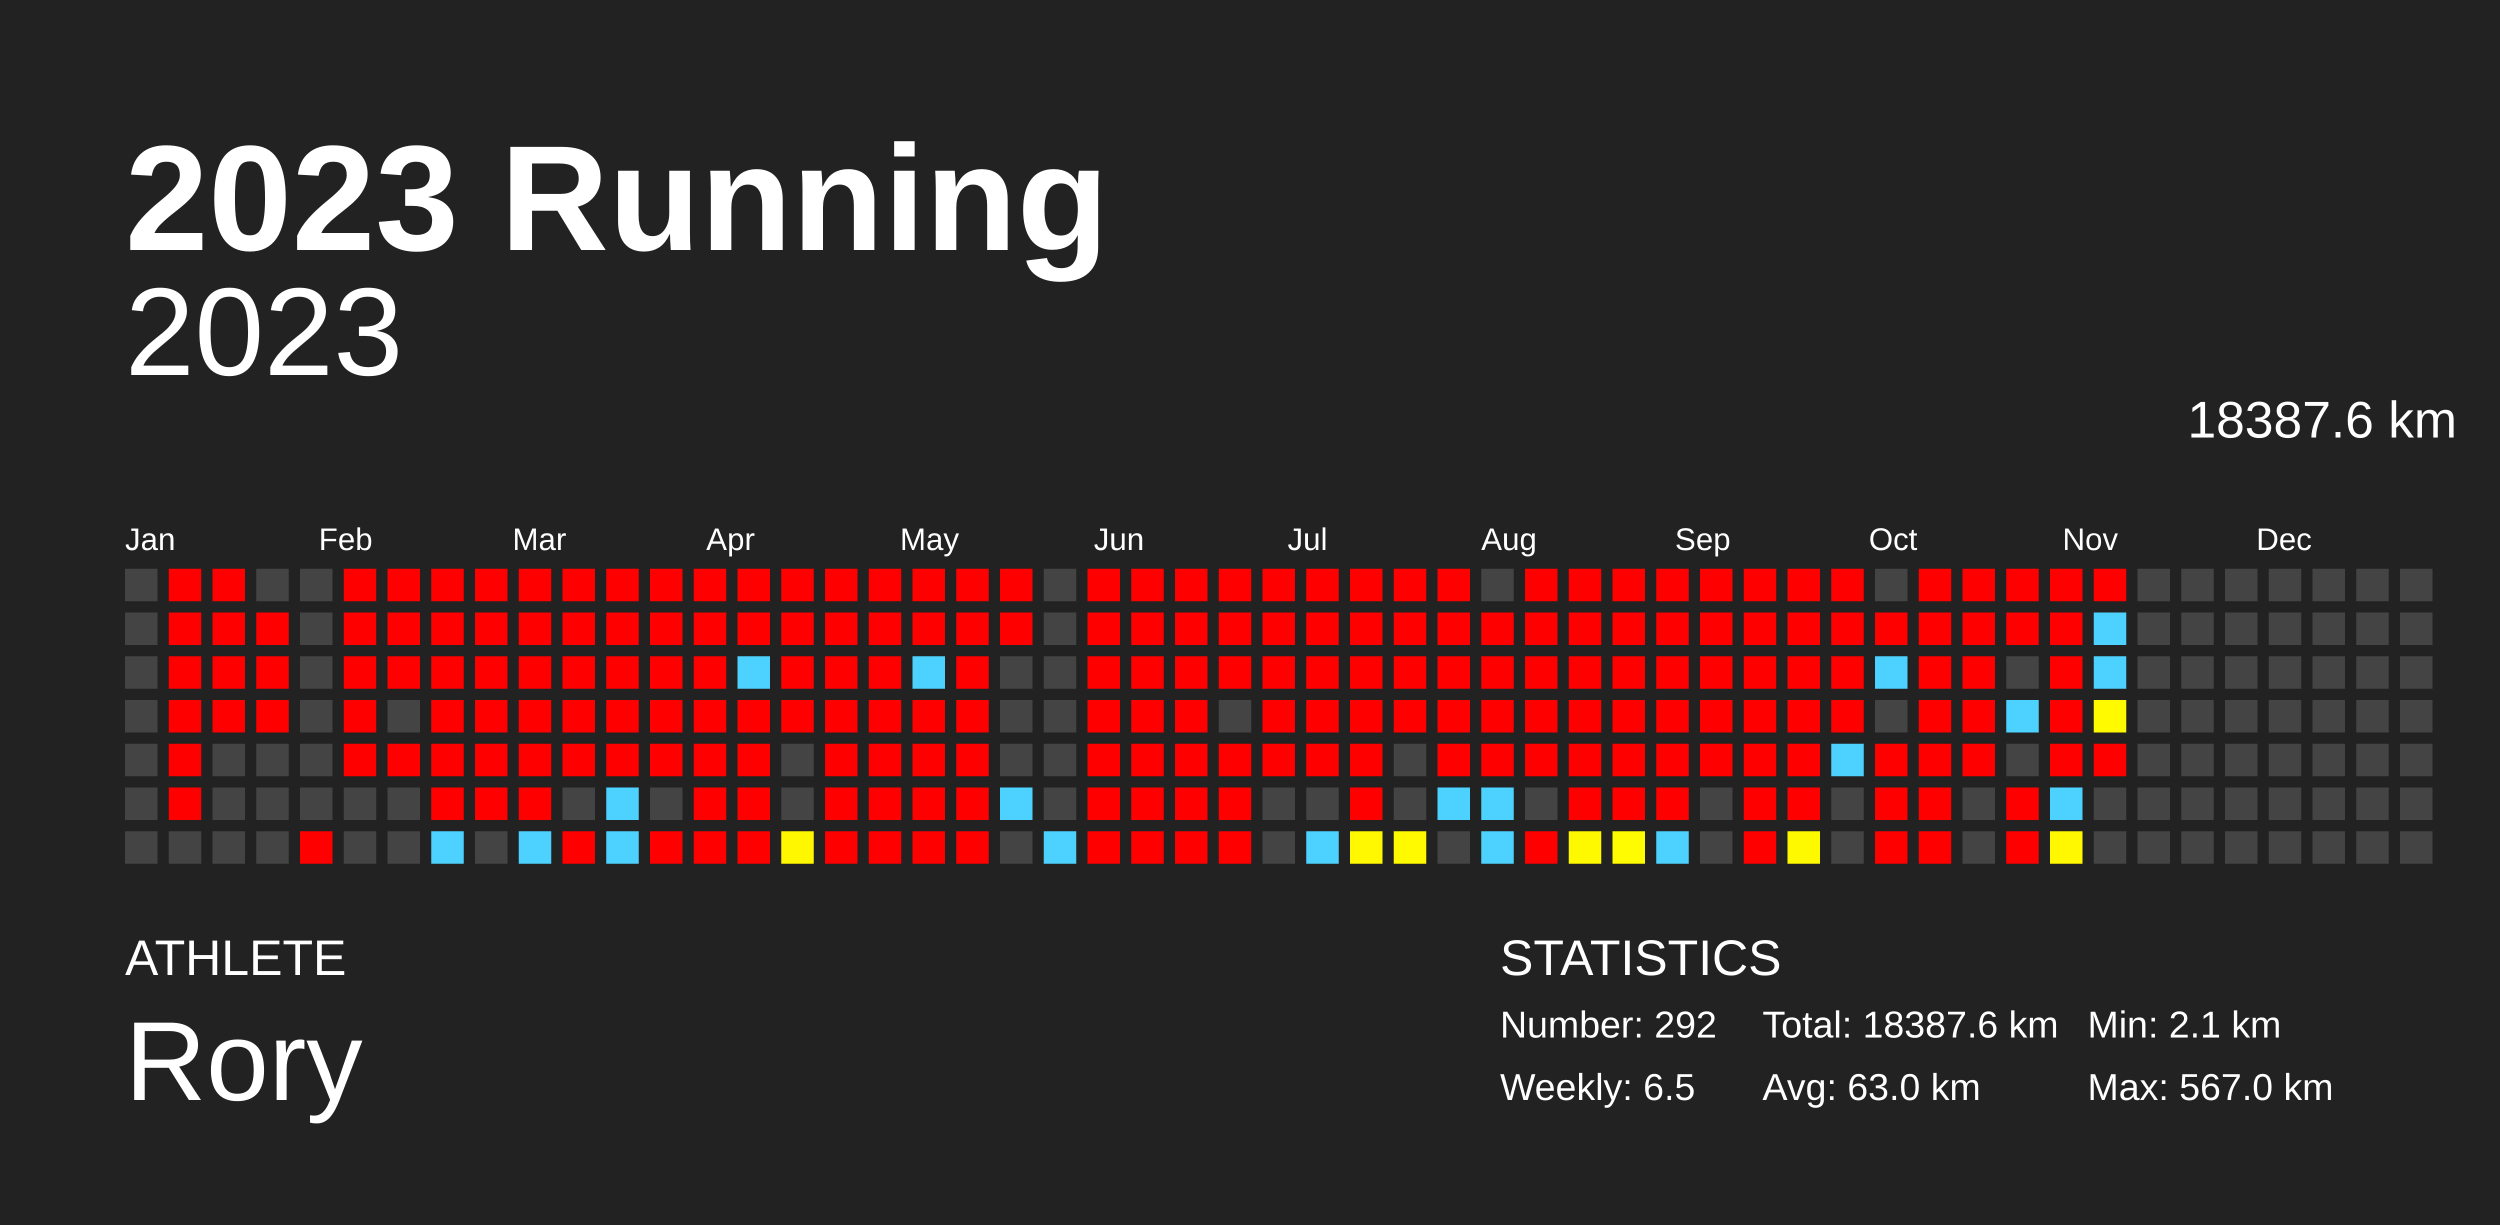
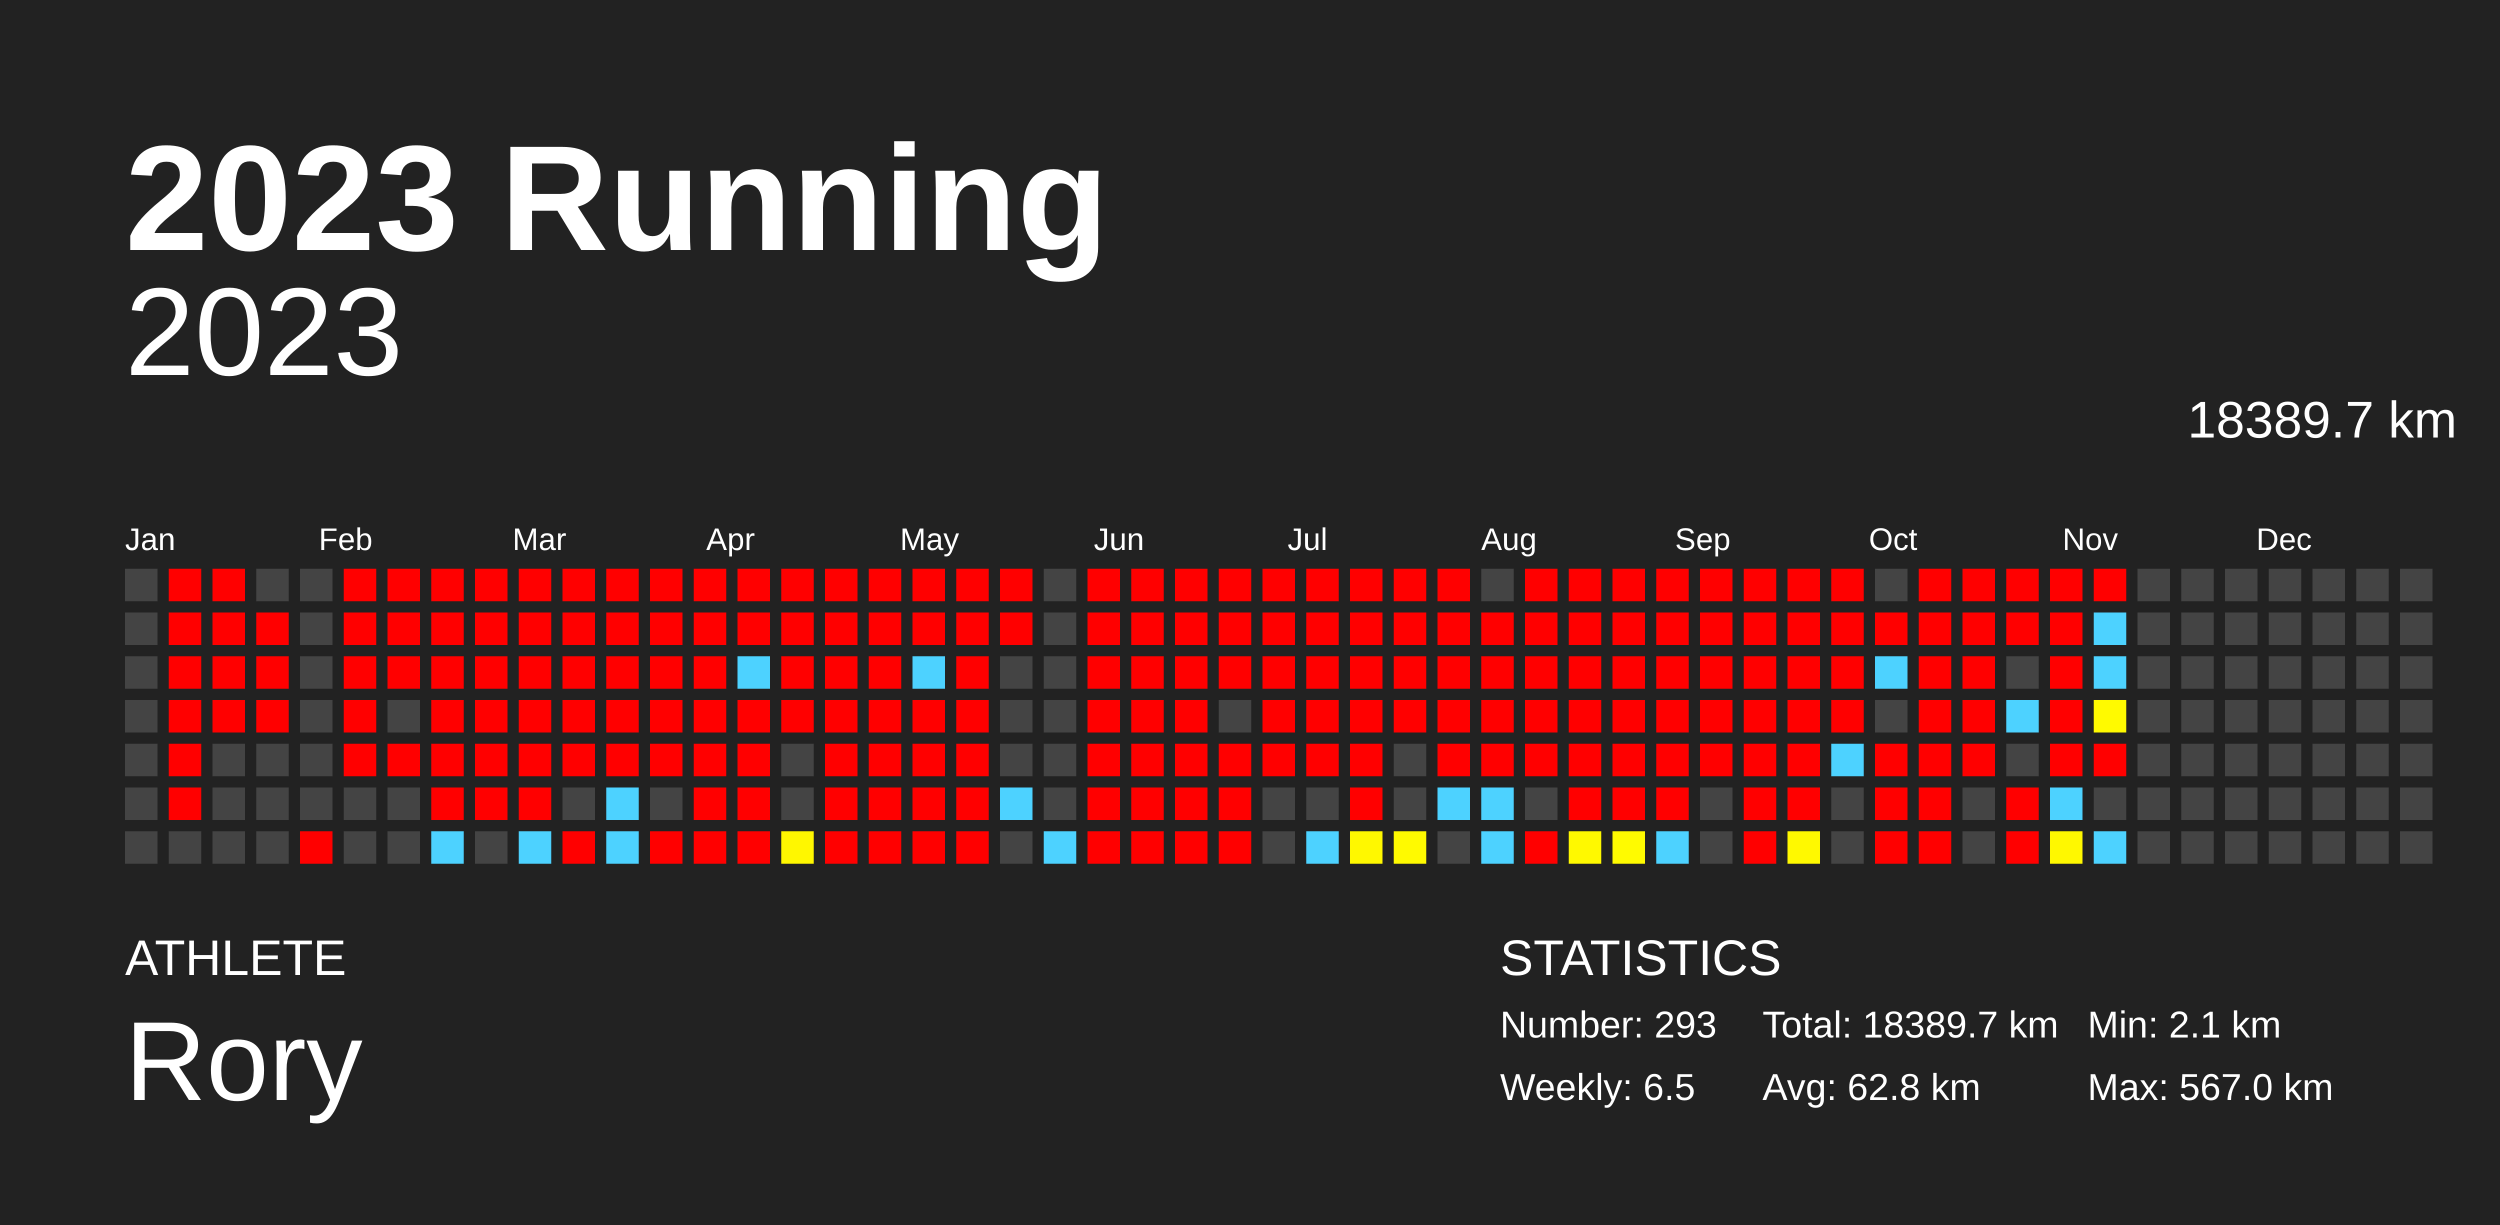
<svg xmlns="http://www.w3.org/2000/svg" baseProfile="full" height="98mm" version="1.1" viewBox="0,0,200,98" width="200mm">
  <defs />
  <rect fill="#222222" height="98" width="200" x="0" y="0" />
  <text fill="#FFFFFF" style="font-size:12px; font-family:Arial; font-weight:bold;" x="10" y="20">2023 Running</text>
  <text fill="#FFFFFF" style="font-size:4px; font-family:Arial" x="10" y="78">ATHLETE</text>
  <text fill="#FFFFFF" style="font-size:9px; font-family:Arial" x="10" y="88">Rory</text>
  <text fill="#FFFFFF" style="font-size:4px; font-family:Arial" x="120" y="78">STATISTICS</text>
-   <text fill="#FFFFFF" style="font-size:3px; font-family:Arial" x="120" y="83">Number: 292</text>
+   <text fill="#FFFFFF" style="font-size:3px; font-family:Arial" x="120" y="83">Number: 293</text>
  <text fill="#FFFFFF" style="font-size:3px; font-family:Arial" x="120" y="88">Weekly: 6.5</text>
-   <text fill="#FFFFFF" style="font-size:3px; font-family:Arial" x="141" y="83">Total: 18387.6 km</text>
-   <text fill="#FFFFFF" style="font-size:3px; font-family:Arial" x="141" y="88">Avg: 63.0 km</text>
+   <text fill="#FFFFFF" style="font-size:3px; font-family:Arial" x="141" y="83">Total: 18389.7 km</text>
+   <text fill="#FFFFFF" style="font-size:3px; font-family:Arial" x="141" y="88">Avg: 62.8 km</text>
  <text fill="#FFFFFF" style="font-size:3px; font-family:Arial" x="167" y="83">Min: 2.1 km</text>
  <text fill="#FFFFFF" style="font-size:3px; font-family:Arial" x="167" y="88">Max: 567.0 km</text>
  <text alignment-baseline="hanging" fill="#FFFFFF" style="font-size:10.0px; font-family:Arial;" x="10" y="30">2023</text>
-   <text alignment-baseline="hanging" fill="#FFFFFF" style="font-size:4.125px; font-family:Arial;" x="175" y="35">18387.6 km</text>
+   <text alignment-baseline="hanging" fill="#FFFFFF" style="font-size:4.125px; font-family:Arial;" x="175" y="35">18389.7 km</text>
  <text fill="#FFFFFF" style="font-size:2.5px; font-family:Arial" x="10.0" y="44">Jan</text>
  <text fill="#FFFFFF" style="font-size:2.5px; font-family:Arial" x="25.5" y="44">Feb</text>
  <text fill="#FFFFFF" style="font-size:2.5px; font-family:Arial" x="41.0" y="44">Mar</text>
  <text fill="#FFFFFF" style="font-size:2.5px; font-family:Arial" x="56.5" y="44">Apr</text>
  <text fill="#FFFFFF" style="font-size:2.5px; font-family:Arial" x="72.0" y="44">May</text>
  <text fill="#FFFFFF" style="font-size:2.5px; font-family:Arial" x="87.5" y="44">Jun</text>
  <text fill="#FFFFFF" style="font-size:2.5px; font-family:Arial" x="103.0" y="44">Jul</text>
  <text fill="#FFFFFF" style="font-size:2.5px; font-family:Arial" x="118.5" y="44">Aug</text>
  <text fill="#FFFFFF" style="font-size:2.5px; font-family:Arial" x="134.0" y="44">Sep</text>
  <text fill="#FFFFFF" style="font-size:2.5px; font-family:Arial" x="149.5" y="44">Oct</text>
  <text fill="#FFFFFF" style="font-size:2.5px; font-family:Arial" x="165.0" y="44">Nov</text>
  <text fill="#FFFFFF" style="font-size:2.5px; font-family:Arial" x="180.5" y="44">Dec</text>
  <rect fill="#444444" height="2.6" width="2.6" x="10.0" y="45.5" />
  <rect fill="#444444" height="2.6" width="2.6" x="10.0" y="49.0" />
  <rect fill="#444444" height="2.6" width="2.6" x="10.0" y="52.5" />
  <rect fill="#444444" height="2.6" width="2.6" x="10.0" y="56.0" />
  <rect fill="#444444" height="2.6" width="2.6" x="10.0" y="59.5" />
  <rect fill="#444444" height="2.6" width="2.6" x="10.0" y="63.0" />
  <rect fill="#444444" height="2.6" width="2.6" x="10.0" y="66.5" />
  <rect fill="red" height="2.6" width="2.6" x="13.5" y="45.5" />
  <rect fill="red" height="2.6" width="2.6" x="13.5" y="49.0" />
  <rect fill="red" height="2.6" width="2.6" x="13.5" y="52.5" />
  <rect fill="red" height="2.6" width="2.6" x="13.5" y="56.0" />
  <rect fill="red" height="2.6" width="2.6" x="13.5" y="59.5" />
  <rect fill="red" height="2.6" width="2.6" x="13.5" y="63.0" />
  <rect fill="#444444" height="2.6" width="2.6" x="13.5" y="66.5" />
  <rect fill="red" height="2.6" width="2.6" x="17.0" y="45.5" />
  <rect fill="red" height="2.6" width="2.6" x="17.0" y="49.0" />
  <rect fill="red" height="2.6" width="2.6" x="17.0" y="52.5" />
  <rect fill="red" height="2.6" width="2.6" x="17.0" y="56.0" />
  <rect fill="#444444" height="2.6" width="2.6" x="17.0" y="59.5" />
  <rect fill="#444444" height="2.6" width="2.6" x="17.0" y="63.0" />
  <rect fill="#444444" height="2.6" width="2.6" x="17.0" y="66.5" />
  <rect fill="#444444" height="2.6" width="2.6" x="20.5" y="45.5" />
  <rect fill="red" height="2.6" width="2.6" x="20.5" y="49.0" />
  <rect fill="red" height="2.6" width="2.6" x="20.5" y="52.5" />
  <rect fill="red" height="2.6" width="2.6" x="20.5" y="56.0" />
  <rect fill="#444444" height="2.6" width="2.6" x="20.5" y="59.5" />
  <rect fill="#444444" height="2.6" width="2.6" x="20.5" y="63.0" />
  <rect fill="#444444" height="2.6" width="2.6" x="20.5" y="66.5" />
  <rect fill="#444444" height="2.6" width="2.6" x="24.0" y="45.5" />
  <rect fill="#444444" height="2.6" width="2.6" x="24.0" y="49.0" />
  <rect fill="#444444" height="2.6" width="2.6" x="24.0" y="52.5" />
  <rect fill="#444444" height="2.6" width="2.6" x="24.0" y="56.0" />
  <rect fill="#444444" height="2.6" width="2.6" x="24.0" y="59.5" />
  <rect fill="#444444" height="2.6" width="2.6" x="24.0" y="63.0" />
  <rect fill="red" height="2.6" width="2.6" x="24.0" y="66.5" />
  <rect fill="red" height="2.6" width="2.6" x="27.5" y="45.5" />
  <rect fill="red" height="2.6" width="2.6" x="27.5" y="49.0" />
  <rect fill="red" height="2.6" width="2.6" x="27.5" y="52.5" />
  <rect fill="red" height="2.6" width="2.6" x="27.5" y="56.0" />
  <rect fill="red" height="2.6" width="2.6" x="27.5" y="59.5" />
  <rect fill="#444444" height="2.6" width="2.6" x="27.5" y="63.0" />
  <rect fill="#444444" height="2.6" width="2.6" x="27.5" y="66.5" />
  <rect fill="red" height="2.6" width="2.6" x="31.0" y="45.5" />
  <rect fill="red" height="2.6" width="2.6" x="31.0" y="49.0" />
  <rect fill="red" height="2.6" width="2.6" x="31.0" y="52.5" />
  <rect fill="#444444" height="2.6" width="2.6" x="31.0" y="56.0" />
  <rect fill="red" height="2.6" width="2.6" x="31.0" y="59.5" />
  <rect fill="#444444" height="2.6" width="2.6" x="31.0" y="63.0" />
  <rect fill="#444444" height="2.6" width="2.6" x="31.0" y="66.5" />
  <rect fill="red" height="2.6" width="2.6" x="34.5" y="45.5" />
  <rect fill="red" height="2.6" width="2.6" x="34.5" y="49.0" />
  <rect fill="red" height="2.6" width="2.6" x="34.5" y="52.5" />
  <rect fill="red" height="2.6" width="2.6" x="34.5" y="56.0" />
  <rect fill="red" height="2.6" width="2.6" x="34.5" y="59.5" />
  <rect fill="red" height="2.6" width="2.6" x="34.5" y="63.0" />
  <rect fill="#4dd2ff" height="2.6" width="2.6" x="34.5" y="66.5" />
  <rect fill="red" height="2.6" width="2.6" x="38.0" y="45.5" />
  <rect fill="red" height="2.6" width="2.6" x="38.0" y="49.0" />
  <rect fill="red" height="2.6" width="2.6" x="38.0" y="52.5" />
  <rect fill="red" height="2.6" width="2.6" x="38.0" y="56.0" />
  <rect fill="red" height="2.6" width="2.6" x="38.0" y="59.5" />
  <rect fill="red" height="2.6" width="2.6" x="38.0" y="63.0" />
  <rect fill="#444444" height="2.6" width="2.6" x="38.0" y="66.5" />
  <rect fill="red" height="2.6" width="2.6" x="41.5" y="45.5" />
  <rect fill="red" height="2.6" width="2.6" x="41.5" y="49.0" />
  <rect fill="red" height="2.6" width="2.6" x="41.5" y="52.5" />
  <rect fill="red" height="2.6" width="2.6" x="41.5" y="56.0" />
  <rect fill="red" height="2.6" width="2.6" x="41.5" y="59.5" />
  <rect fill="red" height="2.6" width="2.6" x="41.5" y="63.0" />
  <rect fill="#4dd2ff" height="2.6" width="2.6" x="41.5" y="66.5" />
  <rect fill="red" height="2.6" width="2.6" x="45.0" y="45.5" />
  <rect fill="red" height="2.6" width="2.6" x="45.0" y="49.0" />
  <rect fill="red" height="2.6" width="2.6" x="45.0" y="52.5" />
  <rect fill="red" height="2.6" width="2.6" x="45.0" y="56.0" />
  <rect fill="red" height="2.6" width="2.6" x="45.0" y="59.5" />
  <rect fill="#444444" height="2.6" width="2.6" x="45.0" y="63.0" />
  <rect fill="red" height="2.6" width="2.6" x="45.0" y="66.5" />
  <rect fill="red" height="2.6" width="2.6" x="48.5" y="45.5" />
  <rect fill="red" height="2.6" width="2.6" x="48.5" y="49.0" />
  <rect fill="red" height="2.6" width="2.6" x="48.5" y="52.5" />
  <rect fill="red" height="2.6" width="2.6" x="48.5" y="56.0" />
  <rect fill="red" height="2.6" width="2.6" x="48.5" y="59.5" />
  <rect fill="#4dd2ff" height="2.6" width="2.6" x="48.5" y="63.0" />
  <rect fill="#4dd2ff" height="2.6" width="2.6" x="48.5" y="66.5" />
  <rect fill="red" height="2.6" width="2.6" x="52.0" y="45.5" />
  <rect fill="red" height="2.6" width="2.6" x="52.0" y="49.0" />
  <rect fill="red" height="2.6" width="2.6" x="52.0" y="52.5" />
  <rect fill="red" height="2.6" width="2.6" x="52.0" y="56.0" />
  <rect fill="red" height="2.6" width="2.6" x="52.0" y="59.5" />
  <rect fill="#444444" height="2.6" width="2.6" x="52.0" y="63.0" />
  <rect fill="red" height="2.6" width="2.6" x="52.0" y="66.5" />
  <rect fill="red" height="2.6" width="2.6" x="55.5" y="45.5" />
  <rect fill="red" height="2.6" width="2.6" x="55.5" y="49.0" />
  <rect fill="red" height="2.6" width="2.6" x="55.5" y="52.5" />
  <rect fill="red" height="2.6" width="2.6" x="55.5" y="56.0" />
  <rect fill="red" height="2.6" width="2.6" x="55.5" y="59.5" />
  <rect fill="red" height="2.6" width="2.6" x="55.5" y="63.0" />
  <rect fill="red" height="2.6" width="2.6" x="55.5" y="66.5" />
  <rect fill="red" height="2.6" width="2.6" x="59.0" y="45.5" />
  <rect fill="red" height="2.6" width="2.6" x="59.0" y="49.0" />
  <rect fill="#4dd2ff" height="2.6" width="2.6" x="59.0" y="52.5" />
  <rect fill="red" height="2.6" width="2.6" x="59.0" y="56.0" />
  <rect fill="red" height="2.6" width="2.6" x="59.0" y="59.5" />
  <rect fill="red" height="2.6" width="2.6" x="59.0" y="63.0" />
  <rect fill="red" height="2.6" width="2.6" x="59.0" y="66.5" />
  <rect fill="red" height="2.6" width="2.6" x="62.5" y="45.5" />
  <rect fill="red" height="2.6" width="2.6" x="62.5" y="49.0" />
  <rect fill="red" height="2.6" width="2.6" x="62.5" y="52.5" />
  <rect fill="red" height="2.6" width="2.6" x="62.5" y="56.0" />
  <rect fill="#444444" height="2.6" width="2.6" x="62.5" y="59.5" />
  <rect fill="#444444" height="2.6" width="2.6" x="62.5" y="63.0" />
  <rect fill="#fff700" height="2.6" width="2.6" x="62.5" y="66.5" />
  <rect fill="red" height="2.6" width="2.6" x="66.0" y="45.5" />
  <rect fill="red" height="2.6" width="2.6" x="66.0" y="49.0" />
  <rect fill="red" height="2.6" width="2.6" x="66.0" y="52.5" />
  <rect fill="red" height="2.6" width="2.6" x="66.0" y="56.0" />
  <rect fill="red" height="2.6" width="2.6" x="66.0" y="59.5" />
  <rect fill="red" height="2.6" width="2.6" x="66.0" y="63.0" />
  <rect fill="red" height="2.6" width="2.6" x="66.0" y="66.5" />
  <rect fill="red" height="2.6" width="2.6" x="69.5" y="45.5" />
  <rect fill="red" height="2.6" width="2.6" x="69.5" y="49.0" />
  <rect fill="red" height="2.6" width="2.6" x="69.5" y="52.5" />
  <rect fill="red" height="2.6" width="2.6" x="69.5" y="56.0" />
  <rect fill="red" height="2.6" width="2.6" x="69.5" y="59.5" />
  <rect fill="red" height="2.6" width="2.6" x="69.5" y="63.0" />
  <rect fill="red" height="2.6" width="2.6" x="69.5" y="66.5" />
  <rect fill="red" height="2.6" width="2.6" x="73.0" y="45.5" />
  <rect fill="red" height="2.6" width="2.6" x="73.0" y="49.0" />
  <rect fill="#4dd2ff" height="2.6" width="2.6" x="73.0" y="52.5" />
  <rect fill="red" height="2.6" width="2.6" x="73.0" y="56.0" />
  <rect fill="red" height="2.6" width="2.6" x="73.0" y="59.5" />
  <rect fill="red" height="2.6" width="2.6" x="73.0" y="63.0" />
  <rect fill="red" height="2.6" width="2.6" x="73.0" y="66.5" />
  <rect fill="red" height="2.6" width="2.6" x="76.5" y="45.5" />
  <rect fill="red" height="2.6" width="2.6" x="76.5" y="49.0" />
  <rect fill="red" height="2.6" width="2.6" x="76.5" y="52.5" />
  <rect fill="red" height="2.6" width="2.6" x="76.5" y="56.0" />
  <rect fill="red" height="2.6" width="2.6" x="76.5" y="59.5" />
  <rect fill="red" height="2.6" width="2.6" x="76.5" y="63.0" />
  <rect fill="red" height="2.6" width="2.6" x="76.5" y="66.5" />
  <rect fill="red" height="2.6" width="2.6" x="80.0" y="45.5" />
  <rect fill="red" height="2.6" width="2.6" x="80.0" y="49.0" />
  <rect fill="#444444" height="2.6" width="2.6" x="80.0" y="52.5" />
  <rect fill="#444444" height="2.6" width="2.6" x="80.0" y="56.0" />
  <rect fill="#444444" height="2.6" width="2.6" x="80.0" y="59.5" />
  <rect fill="#4dd2ff" height="2.6" width="2.6" x="80.0" y="63.0" />
  <rect fill="#444444" height="2.6" width="2.6" x="80.0" y="66.5" />
  <rect fill="#444444" height="2.6" width="2.6" x="83.5" y="45.5" />
  <rect fill="#444444" height="2.6" width="2.6" x="83.5" y="49.0" />
  <rect fill="#444444" height="2.6" width="2.6" x="83.5" y="52.5" />
  <rect fill="#444444" height="2.6" width="2.6" x="83.5" y="56.0" />
  <rect fill="#444444" height="2.6" width="2.6" x="83.5" y="59.5" />
  <rect fill="#444444" height="2.6" width="2.6" x="83.5" y="63.0" />
  <rect fill="#4dd2ff" height="2.6" width="2.6" x="83.5" y="66.5" />
  <rect fill="red" height="2.6" width="2.6" x="87.0" y="45.5" />
  <rect fill="red" height="2.6" width="2.6" x="87.0" y="49.0" />
  <rect fill="red" height="2.6" width="2.6" x="87.0" y="52.5" />
  <rect fill="red" height="2.6" width="2.6" x="87.0" y="56.0" />
  <rect fill="red" height="2.6" width="2.6" x="87.0" y="59.5" />
  <rect fill="red" height="2.6" width="2.6" x="87.0" y="63.0" />
  <rect fill="red" height="2.6" width="2.6" x="87.0" y="66.5" />
  <rect fill="red" height="2.6" width="2.6" x="90.5" y="45.5" />
  <rect fill="red" height="2.6" width="2.6" x="90.5" y="49.0" />
  <rect fill="red" height="2.6" width="2.6" x="90.5" y="52.5" />
  <rect fill="red" height="2.6" width="2.6" x="90.5" y="56.0" />
  <rect fill="red" height="2.6" width="2.6" x="90.5" y="59.5" />
  <rect fill="red" height="2.6" width="2.6" x="90.5" y="63.0" />
  <rect fill="red" height="2.6" width="2.6" x="90.5" y="66.5" />
  <rect fill="red" height="2.6" width="2.6" x="94.0" y="45.5" />
  <rect fill="red" height="2.6" width="2.6" x="94.0" y="49.0" />
  <rect fill="red" height="2.6" width="2.6" x="94.0" y="52.5" />
  <rect fill="red" height="2.6" width="2.6" x="94.0" y="56.0" />
  <rect fill="red" height="2.6" width="2.6" x="94.0" y="59.5" />
  <rect fill="red" height="2.6" width="2.6" x="94.0" y="63.0" />
  <rect fill="red" height="2.6" width="2.6" x="94.0" y="66.5" />
  <rect fill="red" height="2.6" width="2.6" x="97.5" y="45.5" />
  <rect fill="red" height="2.6" width="2.6" x="97.5" y="49.0" />
  <rect fill="red" height="2.6" width="2.6" x="97.5" y="52.5" />
  <rect fill="#444444" height="2.6" width="2.6" x="97.5" y="56.0" />
  <rect fill="red" height="2.6" width="2.6" x="97.5" y="59.5" />
  <rect fill="red" height="2.6" width="2.6" x="97.5" y="63.0" />
  <rect fill="red" height="2.6" width="2.6" x="97.5" y="66.5" />
  <rect fill="red" height="2.6" width="2.6" x="101.0" y="45.5" />
  <rect fill="red" height="2.6" width="2.6" x="101.0" y="49.0" />
  <rect fill="red" height="2.6" width="2.6" x="101.0" y="52.5" />
  <rect fill="red" height="2.6" width="2.6" x="101.0" y="56.0" />
  <rect fill="red" height="2.6" width="2.6" x="101.0" y="59.5" />
  <rect fill="#444444" height="2.6" width="2.6" x="101.0" y="63.0" />
  <rect fill="#444444" height="2.6" width="2.6" x="101.0" y="66.5" />
  <rect fill="red" height="2.6" width="2.6" x="104.5" y="45.5" />
  <rect fill="red" height="2.6" width="2.6" x="104.5" y="49.0" />
  <rect fill="red" height="2.6" width="2.6" x="104.5" y="52.5" />
  <rect fill="red" height="2.6" width="2.6" x="104.5" y="56.0" />
  <rect fill="red" height="2.6" width="2.6" x="104.5" y="59.5" />
  <rect fill="#444444" height="2.6" width="2.6" x="104.5" y="63.0" />
  <rect fill="#4dd2ff" height="2.6" width="2.6" x="104.5" y="66.5" />
  <rect fill="red" height="2.6" width="2.6" x="108.0" y="45.5" />
  <rect fill="red" height="2.6" width="2.6" x="108.0" y="49.0" />
  <rect fill="red" height="2.6" width="2.6" x="108.0" y="52.5" />
  <rect fill="red" height="2.6" width="2.6" x="108.0" y="56.0" />
  <rect fill="red" height="2.6" width="2.6" x="108.0" y="59.5" />
  <rect fill="red" height="2.6" width="2.6" x="108.0" y="63.0" />
  <rect fill="#fff800" height="2.6" width="2.6" x="108.0" y="66.5" />
  <rect fill="red" height="2.6" width="2.6" x="111.5" y="45.5" />
  <rect fill="red" height="2.6" width="2.6" x="111.5" y="49.0" />
  <rect fill="red" height="2.6" width="2.6" x="111.5" y="52.5" />
  <rect fill="red" height="2.6" width="2.6" x="111.5" y="56.0" />
  <rect fill="#444444" height="2.6" width="2.6" x="111.5" y="59.5" />
  <rect fill="#444444" height="2.6" width="2.6" x="111.5" y="63.0" />
  <rect fill="#fffa00" height="2.6" width="2.6" x="111.5" y="66.5" />
  <rect fill="red" height="2.6" width="2.6" x="115.0" y="45.5" />
  <rect fill="red" height="2.6" width="2.6" x="115.0" y="49.0" />
  <rect fill="red" height="2.6" width="2.6" x="115.0" y="52.5" />
  <rect fill="red" height="2.6" width="2.6" x="115.0" y="56.0" />
  <rect fill="red" height="2.6" width="2.6" x="115.0" y="59.5" />
  <rect fill="#4dd2ff" height="2.6" width="2.6" x="115.0" y="63.0" />
  <rect fill="#444444" height="2.6" width="2.6" x="115.0" y="66.5" />
  <rect fill="#444444" height="2.6" width="2.6" x="118.5" y="45.5" />
  <rect fill="red" height="2.6" width="2.6" x="118.5" y="49.0" />
  <rect fill="red" height="2.6" width="2.6" x="118.5" y="52.5" />
  <rect fill="red" height="2.6" width="2.6" x="118.5" y="56.0" />
  <rect fill="red" height="2.6" width="2.6" x="118.5" y="59.5" />
  <rect fill="#4dd2ff" height="2.6" width="2.6" x="118.5" y="63.0" />
  <rect fill="#4dd2ff" height="2.6" width="2.6" x="118.5" y="66.5" />
  <rect fill="red" height="2.6" width="2.6" x="122.0" y="45.5" />
  <rect fill="red" height="2.6" width="2.6" x="122.0" y="49.0" />
  <rect fill="red" height="2.6" width="2.6" x="122.0" y="52.5" />
  <rect fill="red" height="2.6" width="2.6" x="122.0" y="56.0" />
  <rect fill="red" height="2.6" width="2.6" x="122.0" y="59.5" />
  <rect fill="#444444" height="2.6" width="2.6" x="122.0" y="63.0" />
  <rect fill="red" height="2.6" width="2.6" x="122.0" y="66.5" />
  <rect fill="red" height="2.6" width="2.6" x="125.5" y="45.5" />
  <rect fill="red" height="2.6" width="2.6" x="125.5" y="49.0" />
  <rect fill="red" height="2.6" width="2.6" x="125.5" y="52.5" />
  <rect fill="red" height="2.6" width="2.6" x="125.5" y="56.0" />
  <rect fill="red" height="2.6" width="2.6" x="125.5" y="59.5" />
  <rect fill="red" height="2.6" width="2.6" x="125.5" y="63.0" />
  <rect fill="#fff900" height="2.6" width="2.6" x="125.5" y="66.5" />
  <rect fill="red" height="2.6" width="2.6" x="129.0" y="45.5" />
  <rect fill="red" height="2.6" width="2.6" x="129.0" y="49.0" />
  <rect fill="red" height="2.6" width="2.6" x="129.0" y="52.5" />
  <rect fill="red" height="2.6" width="2.6" x="129.0" y="56.0" />
  <rect fill="red" height="2.6" width="2.6" x="129.0" y="59.5" />
  <rect fill="red" height="2.6" width="2.6" x="129.0" y="63.0" />
  <rect fill="#fffb00" height="2.6" width="2.6" x="129.0" y="66.5" />
  <rect fill="red" height="2.6" width="2.6" x="132.5" y="45.5" />
  <rect fill="red" height="2.6" width="2.6" x="132.5" y="49.0" />
  <rect fill="red" height="2.6" width="2.6" x="132.5" y="52.5" />
  <rect fill="red" height="2.6" width="2.6" x="132.5" y="56.0" />
  <rect fill="red" height="2.6" width="2.6" x="132.5" y="59.5" />
  <rect fill="red" height="2.6" width="2.6" x="132.5" y="63.0" />
  <rect fill="#4dd2ff" height="2.6" width="2.6" x="132.5" y="66.5" />
  <rect fill="red" height="2.6" width="2.6" x="136.0" y="45.5" />
  <rect fill="red" height="2.6" width="2.6" x="136.0" y="49.0" />
  <rect fill="red" height="2.6" width="2.6" x="136.0" y="52.5" />
  <rect fill="red" height="2.6" width="2.6" x="136.0" y="56.0" />
  <rect fill="red" height="2.6" width="2.6" x="136.0" y="59.5" />
  <rect fill="#444444" height="2.6" width="2.6" x="136.0" y="63.0" />
  <rect fill="#444444" height="2.6" width="2.6" x="136.0" y="66.5" />
  <rect fill="red" height="2.6" width="2.6" x="139.5" y="45.5" />
  <rect fill="red" height="2.6" width="2.6" x="139.5" y="49.0" />
  <rect fill="red" height="2.6" width="2.6" x="139.5" y="52.5" />
  <rect fill="red" height="2.6" width="2.6" x="139.5" y="56.0" />
  <rect fill="red" height="2.6" width="2.6" x="139.5" y="59.5" />
  <rect fill="red" height="2.6" width="2.6" x="139.5" y="63.0" />
  <rect fill="red" height="2.6" width="2.6" x="139.5" y="66.5" />
  <rect fill="red" height="2.6" width="2.6" x="143.0" y="45.5" />
  <rect fill="red" height="2.6" width="2.6" x="143.0" y="49.0" />
  <rect fill="red" height="2.6" width="2.6" x="143.0" y="52.5" />
  <rect fill="red" height="2.6" width="2.6" x="143.0" y="56.0" />
  <rect fill="red" height="2.6" width="2.6" x="143.0" y="59.5" />
  <rect fill="red" height="2.6" width="2.6" x="143.0" y="63.0" />
  <rect fill="#fff900" height="2.6" width="2.6" x="143.0" y="66.5" />
  <rect fill="red" height="2.6" width="2.6" x="146.5" y="45.5" />
  <rect fill="red" height="2.6" width="2.6" x="146.5" y="49.0" />
  <rect fill="red" height="2.6" width="2.6" x="146.5" y="52.5" />
  <rect fill="red" height="2.6" width="2.6" x="146.5" y="56.0" />
  <rect fill="#4dd2ff" height="2.6" width="2.6" x="146.5" y="59.5" />
  <rect fill="#444444" height="2.6" width="2.6" x="146.5" y="63.0" />
  <rect fill="#444444" height="2.6" width="2.6" x="146.5" y="66.5" />
  <rect fill="#444444" height="2.6" width="2.6" x="150.0" y="45.5" />
  <rect fill="red" height="2.6" width="2.6" x="150.0" y="49.0" />
  <rect fill="#4dd2ff" height="2.6" width="2.6" x="150.0" y="52.5" />
  <rect fill="#444444" height="2.6" width="2.6" x="150.0" y="56.0" />
  <rect fill="red" height="2.6" width="2.6" x="150.0" y="59.5" />
  <rect fill="red" height="2.6" width="2.6" x="150.0" y="63.0" />
  <rect fill="red" height="2.6" width="2.6" x="150.0" y="66.5" />
  <rect fill="red" height="2.6" width="2.6" x="153.5" y="45.5" />
  <rect fill="red" height="2.6" width="2.6" x="153.5" y="49.0" />
  <rect fill="red" height="2.6" width="2.6" x="153.5" y="52.5" />
  <rect fill="red" height="2.6" width="2.6" x="153.5" y="56.0" />
  <rect fill="red" height="2.6" width="2.6" x="153.5" y="59.5" />
  <rect fill="red" height="2.6" width="2.6" x="153.5" y="63.0" />
  <rect fill="red" height="2.6" width="2.6" x="153.5" y="66.5" />
  <rect fill="red" height="2.6" width="2.6" x="157.0" y="45.5" />
  <rect fill="red" height="2.6" width="2.6" x="157.0" y="49.0" />
  <rect fill="red" height="2.6" width="2.6" x="157.0" y="52.5" />
  <rect fill="red" height="2.6" width="2.6" x="157.0" y="56.0" />
  <rect fill="red" height="2.6" width="2.6" x="157.0" y="59.5" />
  <rect fill="#444444" height="2.6" width="2.6" x="157.0" y="63.0" />
  <rect fill="#444444" height="2.6" width="2.6" x="157.0" y="66.5" />
  <rect fill="red" height="2.6" width="2.6" x="160.5" y="45.5" />
  <rect fill="red" height="2.6" width="2.6" x="160.5" y="49.0" />
  <rect fill="#444444" height="2.6" width="2.6" x="160.5" y="52.5" />
  <rect fill="#4dd2ff" height="2.6" width="2.6" x="160.5" y="56.0" />
  <rect fill="#444444" height="2.6" width="2.6" x="160.5" y="59.5" />
  <rect fill="red" height="2.6" width="2.6" x="160.5" y="63.0" />
  <rect fill="red" height="2.6" width="2.6" x="160.5" y="66.5" />
  <rect fill="red" height="2.6" width="2.6" x="164.0" y="45.5" />
  <rect fill="red" height="2.6" width="2.6" x="164.0" y="49.0" />
  <rect fill="red" height="2.6" width="2.6" x="164.0" y="52.5" />
  <rect fill="red" height="2.6" width="2.6" x="164.0" y="56.0" />
  <rect fill="red" height="2.6" width="2.6" x="164.0" y="59.5" />
  <rect fill="#4dd2ff" height="2.6" width="2.6" x="164.0" y="63.0" />
  <rect fill="#fff800" height="2.6" width="2.6" x="164.0" y="66.5" />
  <rect fill="red" height="2.6" width="2.6" x="167.5" y="45.5" />
  <rect fill="#4dd2ff" height="2.6" width="2.6" x="167.5" y="49.0" />
  <rect fill="#4dd2ff" height="2.6" width="2.6" x="167.5" y="52.5" />
  <rect fill="#fffa00" height="2.6" width="2.6" x="167.5" y="56.0" />
  <rect fill="red" height="2.6" width="2.6" x="167.5" y="59.5" />
  <rect fill="#444444" height="2.6" width="2.6" x="167.5" y="63.0" />
-   <rect fill="#444444" height="2.6" width="2.6" x="167.5" y="66.5" />
+   <rect fill="#4dd2ff" height="2.6" width="2.6" x="167.5" y="66.5" />
  <rect fill="#444444" height="2.6" width="2.6" x="171.0" y="45.5" />
  <rect fill="#444444" height="2.6" width="2.6" x="171.0" y="49.0" />
  <rect fill="#444444" height="2.6" width="2.6" x="171.0" y="52.5" />
  <rect fill="#444444" height="2.6" width="2.6" x="171.0" y="56.0" />
  <rect fill="#444444" height="2.6" width="2.6" x="171.0" y="59.5" />
  <rect fill="#444444" height="2.6" width="2.6" x="171.0" y="63.0" />
  <rect fill="#444444" height="2.6" width="2.6" x="171.0" y="66.5" />
  <rect fill="#444444" height="2.6" width="2.6" x="174.5" y="45.5" />
  <rect fill="#444444" height="2.6" width="2.6" x="174.5" y="49.0" />
  <rect fill="#444444" height="2.6" width="2.6" x="174.5" y="52.5" />
  <rect fill="#444444" height="2.6" width="2.6" x="174.5" y="56.0" />
  <rect fill="#444444" height="2.6" width="2.6" x="174.5" y="59.5" />
  <rect fill="#444444" height="2.6" width="2.6" x="174.5" y="63.0" />
  <rect fill="#444444" height="2.6" width="2.6" x="174.5" y="66.5" />
  <rect fill="#444444" height="2.6" width="2.6" x="178.0" y="45.5" />
  <rect fill="#444444" height="2.6" width="2.6" x="178.0" y="49.0" />
  <rect fill="#444444" height="2.6" width="2.6" x="178.0" y="52.5" />
  <rect fill="#444444" height="2.6" width="2.6" x="178.0" y="56.0" />
  <rect fill="#444444" height="2.6" width="2.6" x="178.0" y="59.5" />
  <rect fill="#444444" height="2.6" width="2.6" x="178.0" y="63.0" />
  <rect fill="#444444" height="2.6" width="2.6" x="178.0" y="66.5" />
  <rect fill="#444444" height="2.6" width="2.6" x="181.5" y="45.5" />
  <rect fill="#444444" height="2.6" width="2.6" x="181.5" y="49.0" />
  <rect fill="#444444" height="2.6" width="2.6" x="181.5" y="52.5" />
  <rect fill="#444444" height="2.6" width="2.6" x="181.5" y="56.0" />
  <rect fill="#444444" height="2.6" width="2.6" x="181.5" y="59.5" />
  <rect fill="#444444" height="2.6" width="2.6" x="181.5" y="63.0" />
  <rect fill="#444444" height="2.6" width="2.6" x="181.5" y="66.5" />
  <rect fill="#444444" height="2.6" width="2.6" x="185.0" y="45.5" />
  <rect fill="#444444" height="2.6" width="2.6" x="185.0" y="49.0" />
  <rect fill="#444444" height="2.6" width="2.6" x="185.0" y="52.5" />
  <rect fill="#444444" height="2.6" width="2.6" x="185.0" y="56.0" />
  <rect fill="#444444" height="2.6" width="2.6" x="185.0" y="59.5" />
  <rect fill="#444444" height="2.6" width="2.6" x="185.0" y="63.0" />
  <rect fill="#444444" height="2.6" width="2.6" x="185.0" y="66.5" />
  <rect fill="#444444" height="2.6" width="2.6" x="188.5" y="45.5" />
  <rect fill="#444444" height="2.6" width="2.6" x="188.5" y="49.0" />
  <rect fill="#444444" height="2.6" width="2.6" x="188.5" y="52.5" />
  <rect fill="#444444" height="2.6" width="2.6" x="188.5" y="56.0" />
  <rect fill="#444444" height="2.6" width="2.6" x="188.5" y="59.5" />
  <rect fill="#444444" height="2.6" width="2.6" x="188.5" y="63.0" />
  <rect fill="#444444" height="2.6" width="2.6" x="188.5" y="66.5" />
  <rect fill="#444444" height="2.6" width="2.6" x="192.0" y="45.5" />
  <rect fill="#444444" height="2.6" width="2.6" x="192.0" y="49.0" />
  <rect fill="#444444" height="2.6" width="2.6" x="192.0" y="52.5" />
  <rect fill="#444444" height="2.6" width="2.6" x="192.0" y="56.0" />
  <rect fill="#444444" height="2.6" width="2.6" x="192.0" y="59.5" />
  <rect fill="#444444" height="2.6" width="2.6" x="192.0" y="63.0" />
  <rect fill="#444444" height="2.6" width="2.6" x="192.0" y="66.5" />
</svg>
